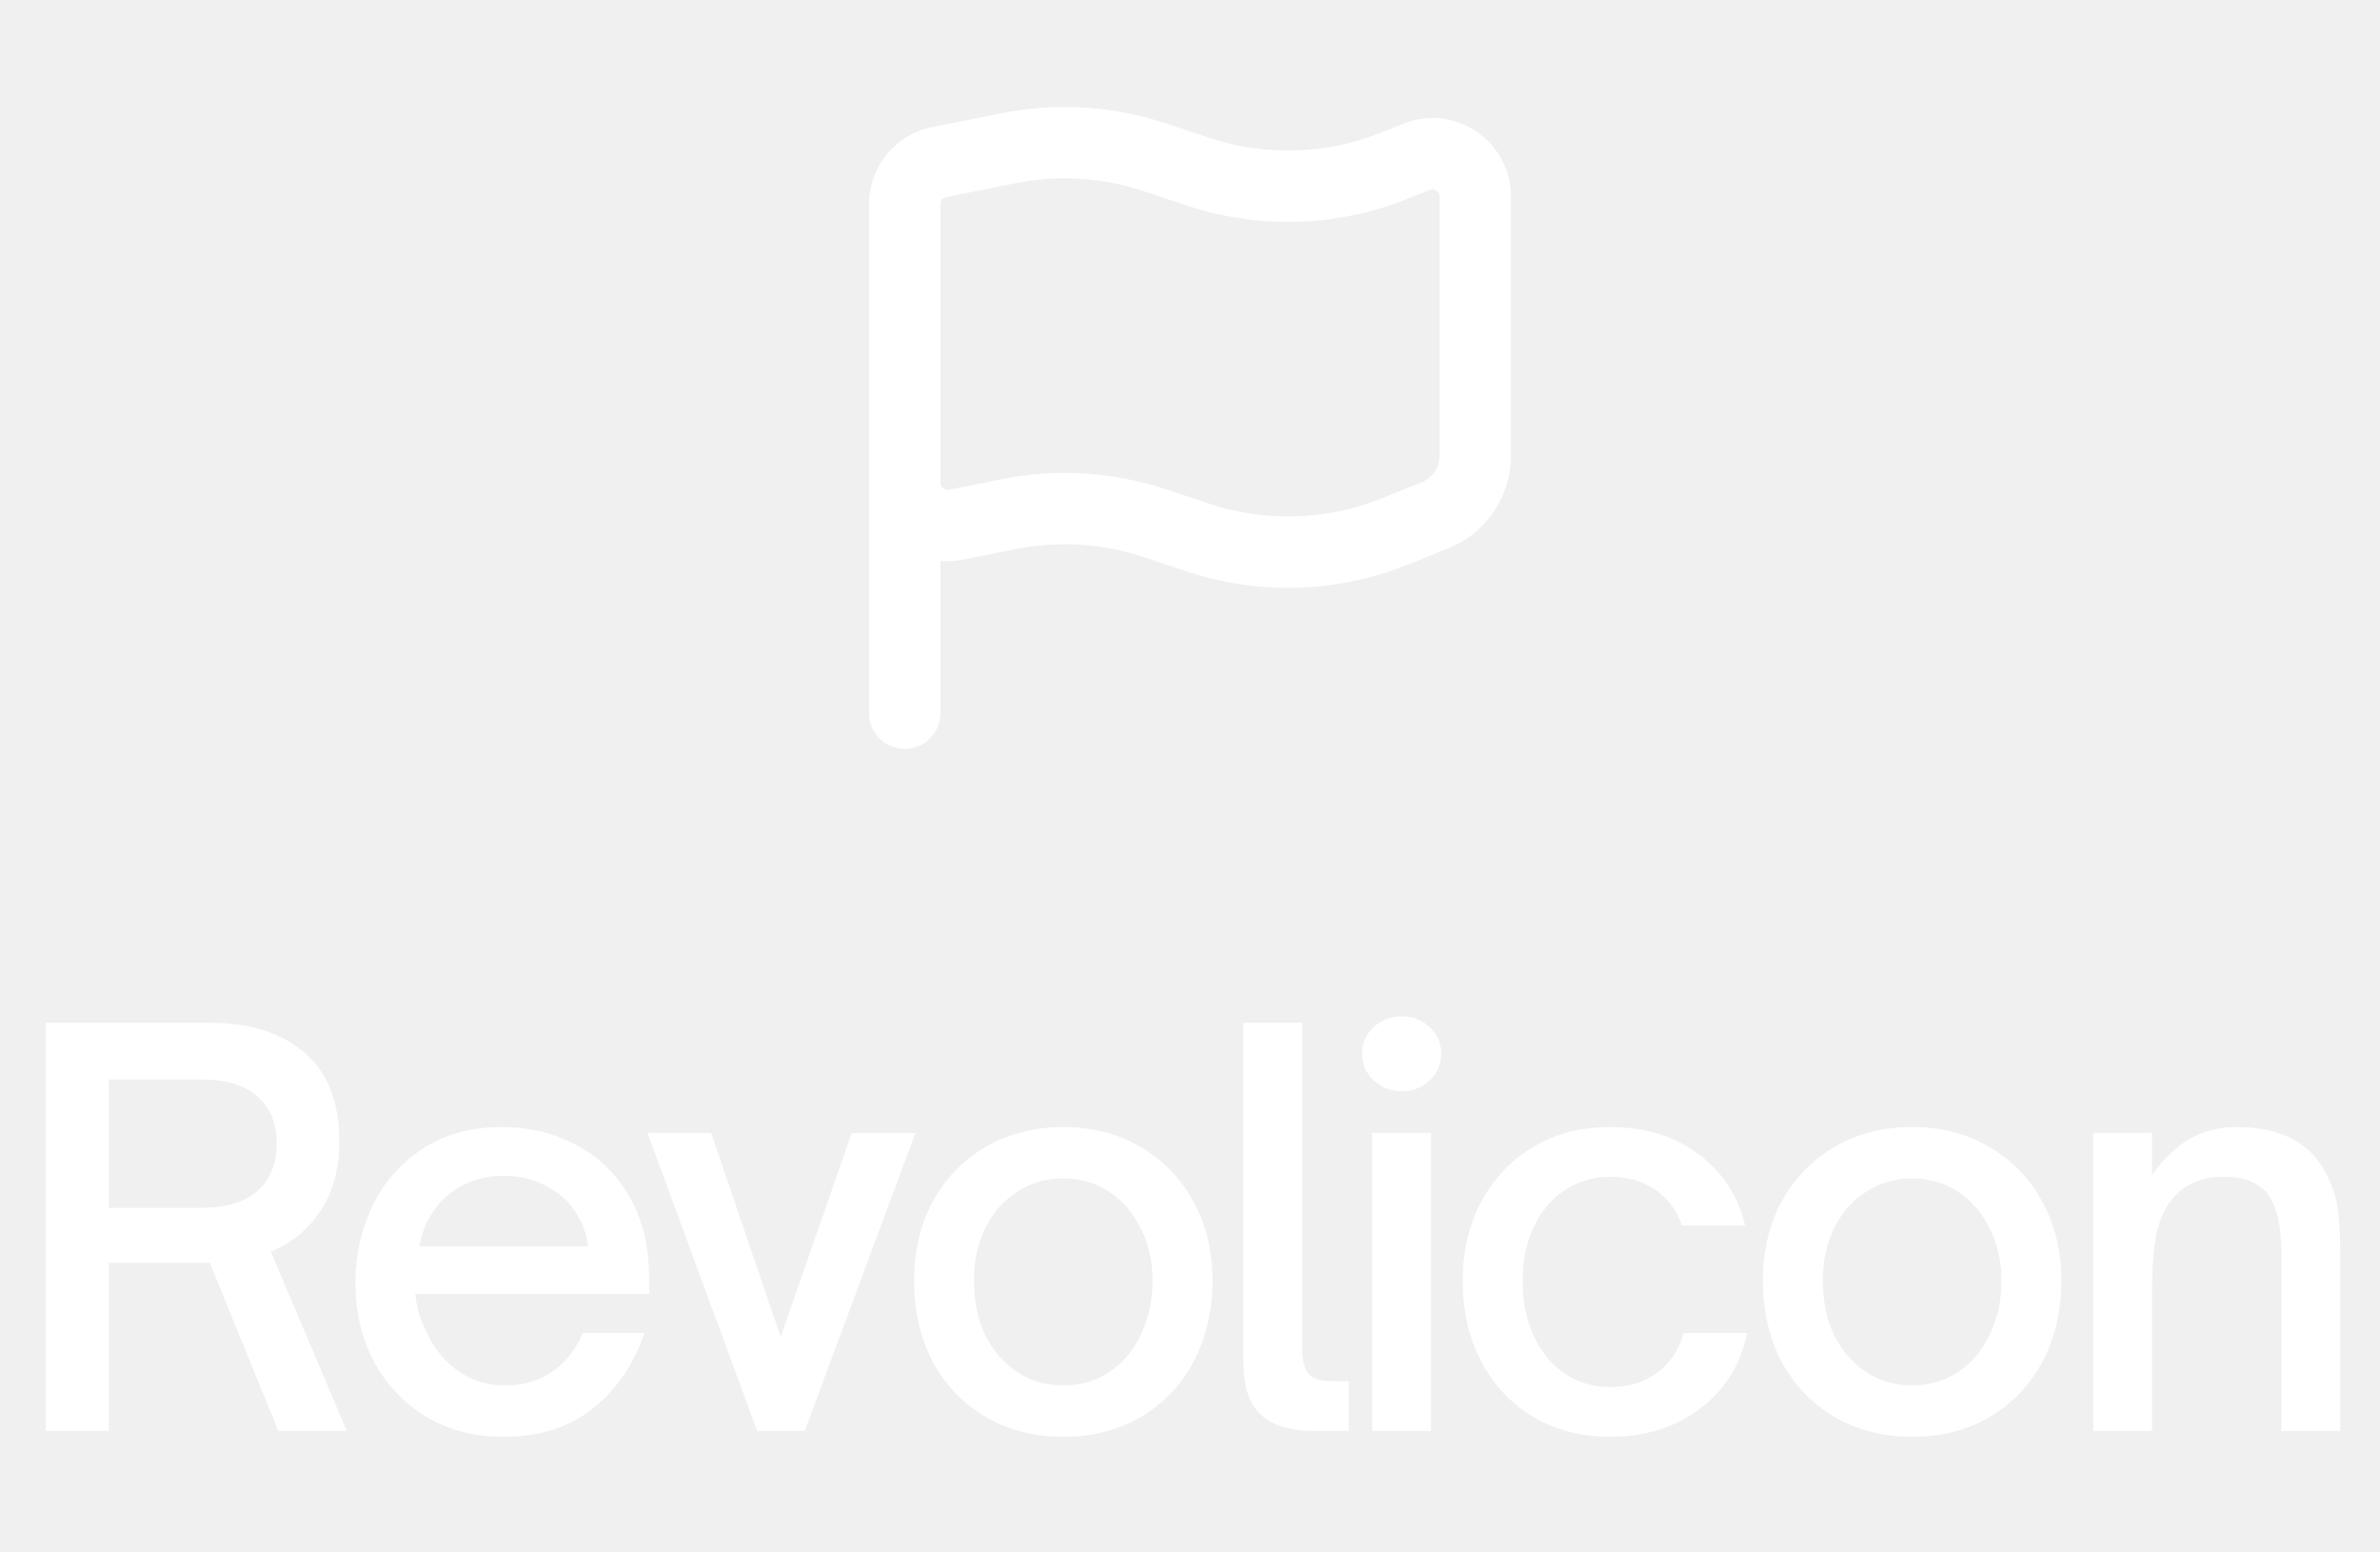
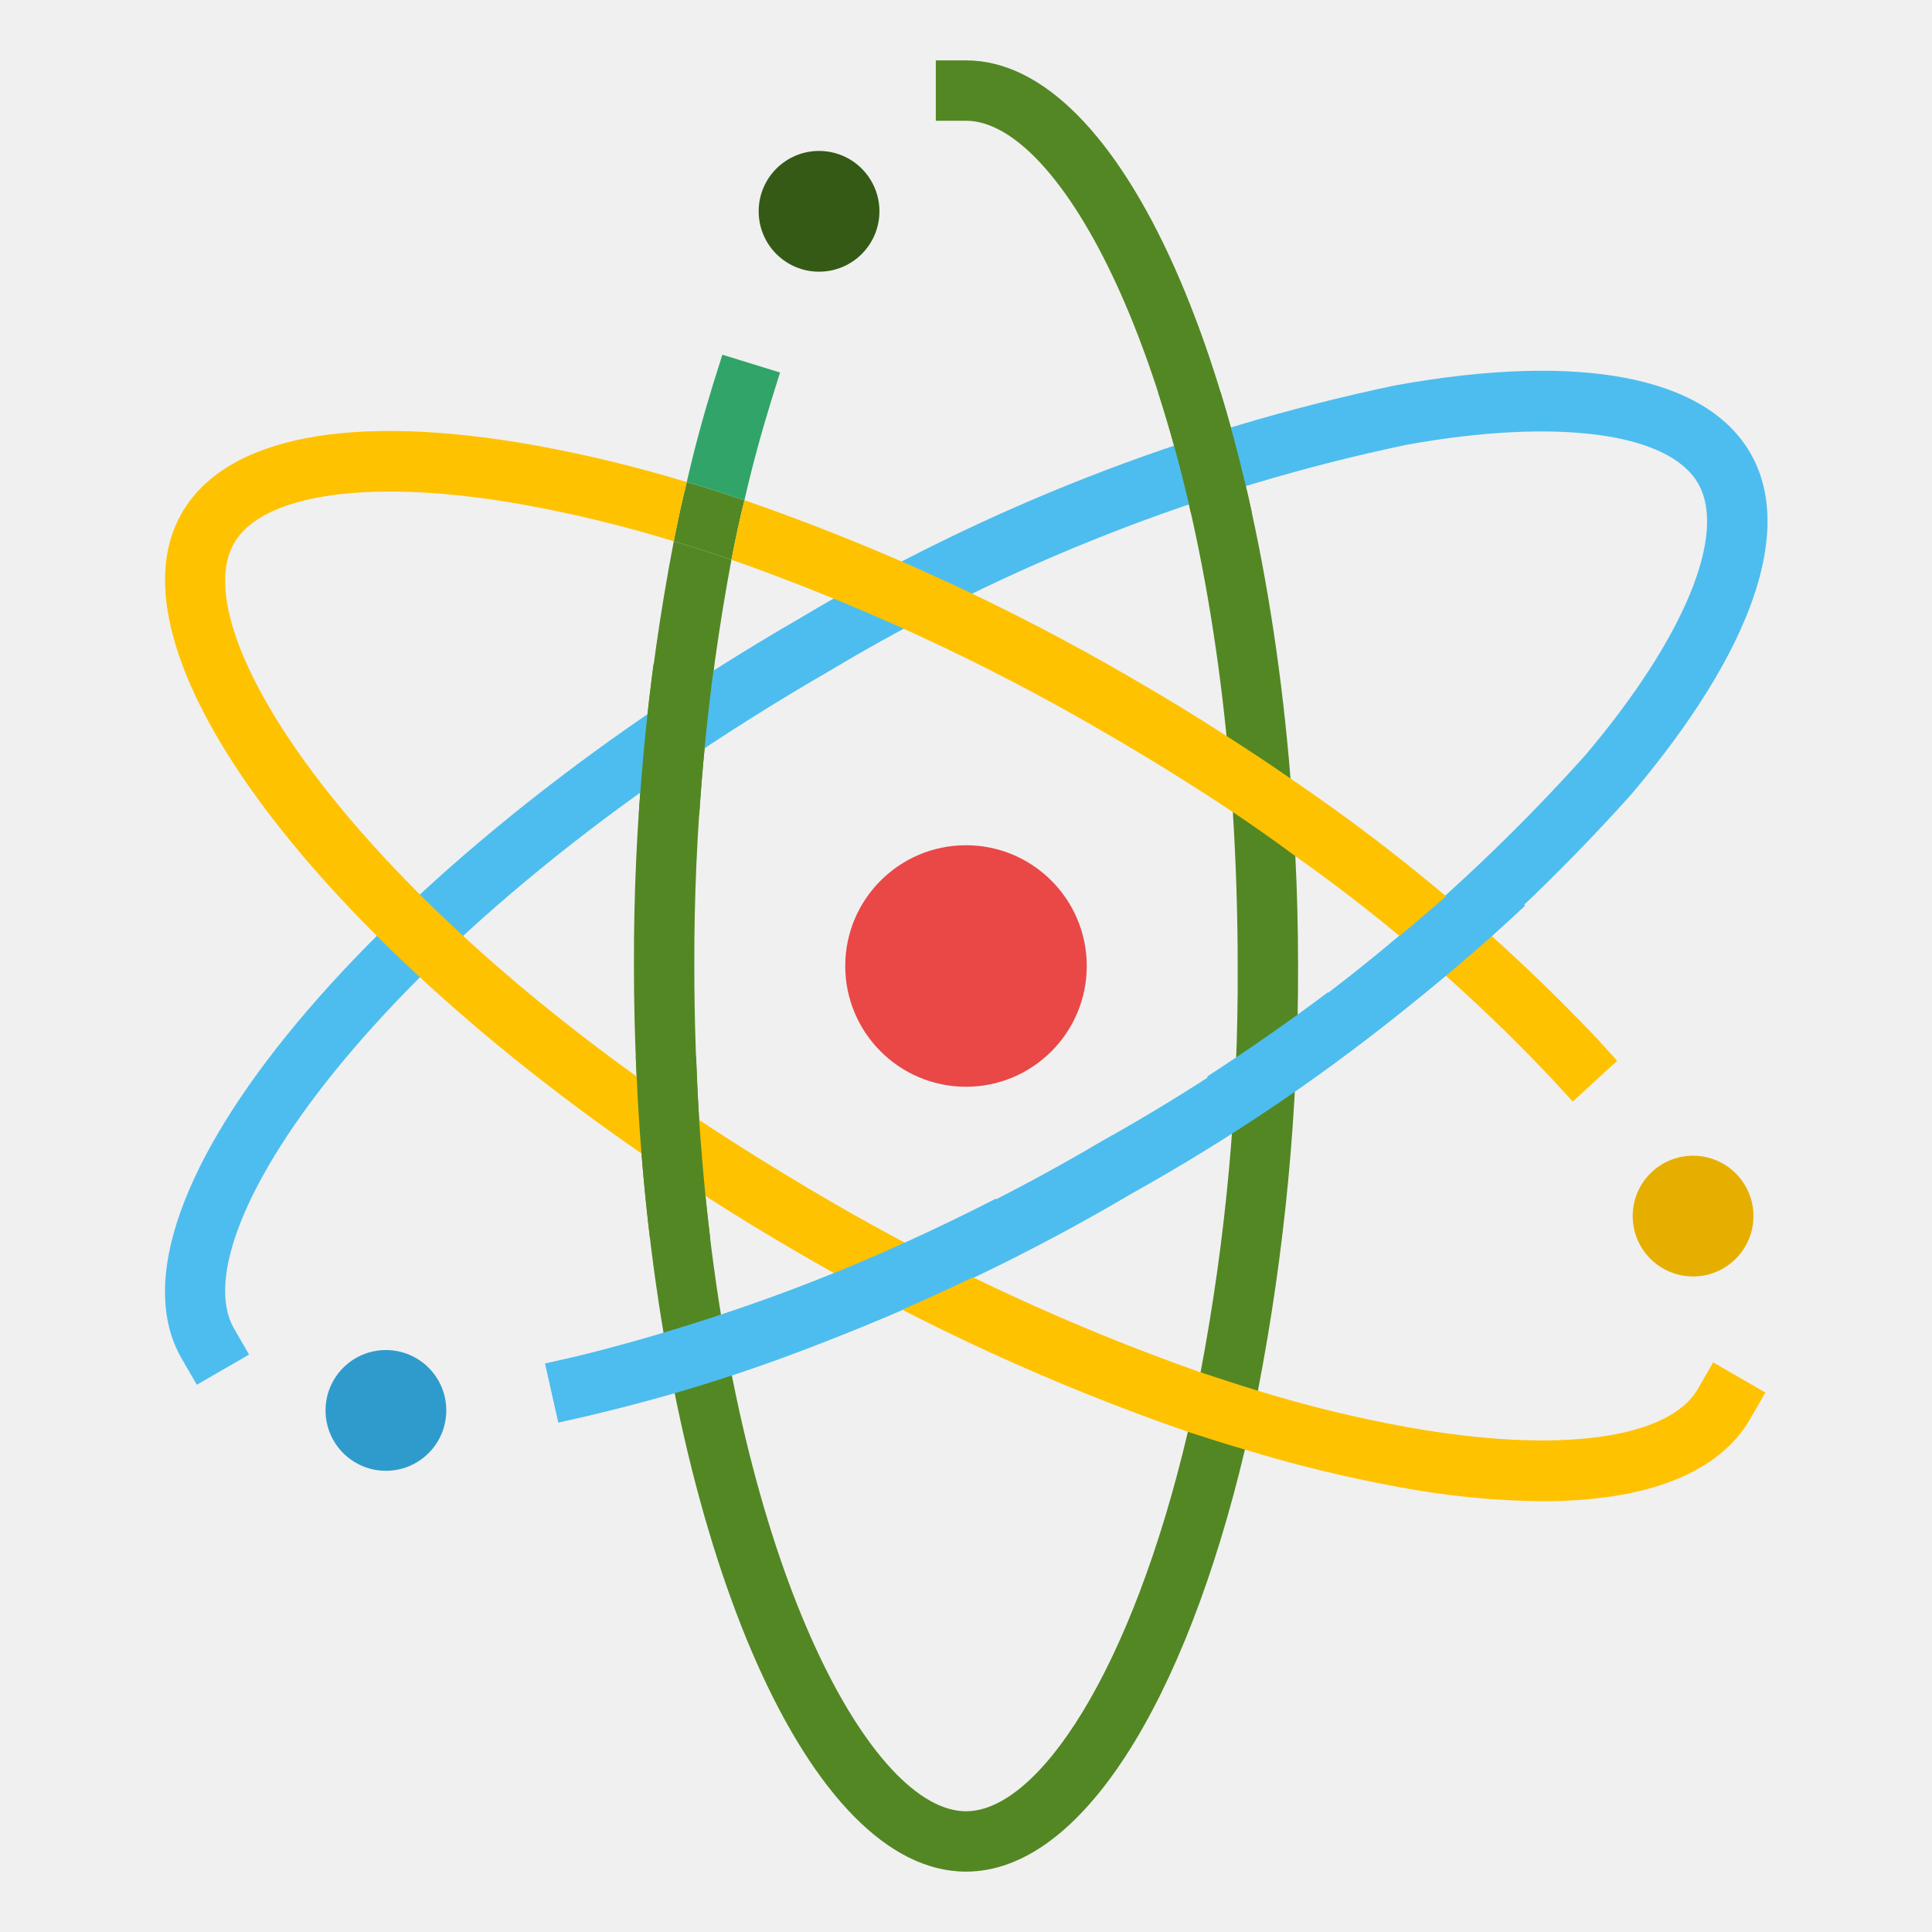
- <svg xmlns="http://www.w3.org/2000/svg" width="178" height="116" viewBox="0 0 178 116" fill="none">
-   <path d="M75.968 13.696L70.762 14.737C70.513 14.787 70.333 15.006 70.333 15.26V36.097C70.333 36.433 70.641 36.686 70.971 36.62L74.922 35.83C79.017 35.01 83.256 35.274 87.218 36.595L90.43 37.666C94.618 39.062 99.166 38.928 103.265 37.288L106.326 36.064C107.136 35.74 107.667 34.956 107.667 34.084V14.696C107.667 14.319 107.286 14.061 106.935 14.201L105.246 14.877C99.975 16.985 94.128 17.157 88.743 15.362L85.531 14.291C82.45 13.264 79.153 13.059 75.968 13.696ZM65 15.26C65 12.463 66.974 10.056 69.716 9.507L74.922 8.466C76.49 8.152 78.08 7.997 79.667 8C82.223 8.004 84.773 8.417 87.218 9.232L90.43 10.302C94.618 11.698 99.166 11.565 103.265 9.925L104.955 9.249C108.808 7.708 113 10.546 113 14.696V34.084C113 37.137 111.141 39.882 108.306 41.016L105.246 42.24C99.975 44.349 94.128 44.52 88.743 42.725L85.531 41.655C82.45 40.627 79.153 40.422 75.968 41.059L72.017 41.849C71.446 41.964 70.88 41.991 70.333 41.942V53.333C70.333 54.806 69.139 56 67.667 56C66.194 56 65 54.806 65 53.333V15.26Z M25.936 107H20.816L15.696 94.44H8.136V107H3.416V76.48H15.696C18.683 76.48 21.043 77.227 22.776 78.72C24.509 80.187 25.376 82.4 25.376 85.36C25.376 87.36 24.923 89.067 24.016 90.48C23.109 91.893 21.856 92.933 20.256 93.6L25.936 107ZM8.136 90.32H15.056C16.869 90.32 18.256 89.907 19.216 89.08C20.203 88.253 20.696 87.053 20.696 85.48C20.696 83.96 20.203 82.787 19.216 81.96C18.256 81.133 16.869 80.72 15.056 80.72H8.136V90.32Z M37.663 107.44C35.503 107.44 33.583 106.947 31.903 105.96C30.223 104.947 28.916 103.573 27.983 101.84C27.05 100.08 26.583 98.12 26.583 95.96C26.583 93.933 26.997 92.027 27.823 90.24C28.677 88.453 29.93 87.013 31.583 85.92C33.236 84.827 35.223 84.28 37.543 84.28C39.517 84.28 41.33 84.707 42.983 85.56C44.663 86.413 46.01 87.693 47.023 89.4C48.036 91.08 48.543 93.133 48.543 95.56V96.76H31.063C31.143 97.64 31.357 98.44 31.703 99.16C32.236 100.52 33.036 101.6 34.103 102.4C35.17 103.2 36.383 103.6 37.743 103.6C39.157 103.6 40.37 103.24 41.383 102.52C42.397 101.773 43.13 100.827 43.583 99.68H48.183C47.437 101.973 46.17 103.84 44.383 105.28C42.623 106.72 40.383 107.44 37.663 107.44ZM43.983 93.2C43.877 92.373 43.65 91.667 43.303 91.08C42.77 90.067 41.996 89.293 40.983 88.76C39.996 88.2 38.903 87.92 37.703 87.92C36.45 87.92 35.343 88.2 34.383 88.76C33.423 89.293 32.663 90.067 32.103 91.08C31.783 91.613 31.53 92.32 31.343 93.2H43.983Z M60.185 107H56.625L48.425 84.72H53.185L58.385 99.96L63.705 84.72H68.465L60.185 107Z M79.525 107.44C77.365 107.44 75.431 106.947 73.724 105.96C72.044 104.973 70.725 103.6 69.764 101.84C68.831 100.053 68.365 98.027 68.365 95.76C68.365 93.547 68.831 91.573 69.764 89.84C70.725 88.107 72.044 86.747 73.724 85.76C75.431 84.773 77.365 84.28 79.525 84.28C81.684 84.28 83.605 84.773 85.284 85.76C86.991 86.747 88.311 88.107 89.245 89.84C90.204 91.573 90.684 93.547 90.684 95.76C90.684 98 90.218 100.013 89.284 101.8C88.351 103.56 87.031 104.947 85.325 105.96C83.644 106.947 81.711 107.44 79.525 107.44ZM79.525 103.6C80.805 103.6 81.951 103.267 82.965 102.6C83.978 101.933 84.764 101 85.325 99.8C85.911 98.6 86.204 97.253 86.204 95.76C86.204 94.32 85.911 93.027 85.325 91.88C84.764 90.707 83.978 89.787 82.965 89.12C81.951 88.453 80.805 88.12 79.525 88.12C78.245 88.12 77.098 88.453 76.084 89.12C75.071 89.76 74.271 90.667 73.684 91.84C73.124 92.987 72.844 94.293 72.844 95.76C72.844 97.28 73.124 98.64 73.684 99.84C74.271 101.013 75.071 101.933 76.084 102.6C77.098 103.267 78.245 103.6 79.525 103.6Z M98.226 107C96.492 107 95.186 106.6 94.306 105.8C93.426 105 92.986 103.653 92.986 101.76V76.48H97.386V100.68C97.386 101.613 97.532 102.28 97.826 102.68C98.119 103.08 98.719 103.28 99.626 103.28H100.866V107H98.226Z M107.028 107H102.628V84.72H107.028V107ZM104.828 81.6C104.028 81.6 103.335 81.333 102.748 80.8C102.162 80.267 101.868 79.6 101.868 78.8C101.868 78 102.162 77.333 102.748 76.8C103.335 76.267 104.028 76 104.828 76C105.655 76 106.348 76.267 106.908 76.8C107.495 77.333 107.788 78 107.788 78.8C107.788 79.6 107.495 80.267 106.908 80.8C106.348 81.333 105.655 81.6 104.828 81.6Z M120.436 107.44C118.276 107.44 116.356 106.947 114.676 105.96C113.022 104.973 111.729 103.6 110.796 101.84C109.862 100.053 109.396 98.027 109.396 95.76C109.396 93.547 109.862 91.573 110.796 89.84C111.729 88.107 113.022 86.747 114.676 85.76C116.356 84.773 118.276 84.28 120.436 84.28C123.022 84.28 125.209 84.947 126.996 86.28C128.809 87.613 129.982 89.4 130.516 91.64H125.796C125.396 90.493 124.729 89.6 123.796 88.96C122.862 88.32 121.742 88 120.436 88C119.156 88 118.022 88.333 117.036 89C116.049 89.64 115.276 90.547 114.716 91.72C114.156 92.893 113.876 94.24 113.876 95.76C113.876 97.333 114.156 98.72 114.716 99.92C115.276 101.12 116.049 102.053 117.036 102.72C118.022 103.387 119.156 103.72 120.436 103.72C121.822 103.72 122.996 103.36 123.956 102.64C124.942 101.893 125.596 100.907 125.916 99.68H130.676C130.169 102.08 128.982 103.973 127.116 105.36C125.276 106.747 123.049 107.44 120.436 107.44Z M143.009 107.44C140.849 107.44 138.915 106.947 137.209 105.96C135.529 104.973 134.209 103.6 133.249 101.84C132.315 100.053 131.849 98.027 131.849 95.76C131.849 93.547 132.315 91.573 133.249 89.84C134.209 88.107 135.529 86.747 137.209 85.76C138.915 84.773 140.849 84.28 143.009 84.28C145.169 84.28 147.089 84.773 148.769 85.76C150.475 86.747 151.795 88.107 152.729 89.84C153.689 91.573 154.169 93.547 154.169 95.76C154.169 98 153.702 100.013 152.769 101.8C151.835 103.56 150.515 104.947 148.809 105.96C147.129 106.947 145.196 107.44 143.009 107.44ZM143.009 103.6C144.289 103.6 145.435 103.267 146.449 102.6C147.462 101.933 148.249 101 148.809 99.8C149.395 98.6 149.689 97.253 149.689 95.76C149.689 94.32 149.395 93.027 148.809 91.88C148.249 90.707 147.462 89.787 146.449 89.12C145.435 88.453 144.289 88.12 143.009 88.12C141.729 88.12 140.582 88.453 139.569 89.12C138.555 89.76 137.755 90.667 137.169 91.84C136.609 92.987 136.329 94.293 136.329 95.76C136.329 97.28 136.609 98.64 137.169 99.84C137.755 101.013 138.555 101.933 139.569 102.6C140.582 103.267 141.729 103.6 143.009 103.6Z M156.55 107V84.72H160.95V87.84C161.937 86.533 162.923 85.613 163.91 85.08C164.897 84.547 166.017 84.28 167.27 84.28C170.603 84.28 172.857 85.48 174.03 87.88C174.483 88.76 174.763 89.667 174.87 90.6C174.977 91.507 175.03 92.6 175.03 93.88V107H170.63V93.84C170.63 91.573 170.243 90 169.47 89.12C168.75 88.373 167.71 88 166.35 88C164.723 88 163.47 88.507 162.59 89.52C162.003 90.16 161.577 91.027 161.31 92.12C161.07 93.213 160.95 94.693 160.95 96.56V107H156.55Z" fill="white" />
+ <svg xmlns="http://www.w3.org/2000/svg" viewBox="0 0 64 64">
+   <g id="flat">
+     <circle cx="32" cy="32" r="4" style="fill:#ea4747" />
+     <path d="M43,32a72.869,72.869,0,0,1-1.33,14.07c-.13.67-.28,1.32-.43,1.95C39.26,56.36,35.82,62,32,62c-5.18,0-9.67-10.39-10.75-23.79-.07-.84-.12-1.69-.16-2.55Q21,33.86,21,32a73.316,73.316,0,0,1,1.32-14.07c.63.19,1.26.39,1.91.61A71.947,71.947,0,0,0,23,32c0,1.77.06,3.47.16,5.1q.09,1.29.21,2.52C24.64,52.27,28.91,60,32,60c2.39,0,5.48-4.62,7.35-12.57.15-.63.29-1.29.42-1.97A70.124,70.124,0,0,0,41,32c0-1.77-.06-3.47-.16-5.1q-.09-1.29-.21-2.52C39.36,11.73,35.09,4,32,4H31V2h1c5.18,0,9.67,10.39,10.75,23.79.07.85.12,1.7.16,2.57C42.97,29.56,43,30.77,43,32Z" style="fill:#538723" />
+     <path d="M18.5,47.122l-.44-1.951.975-.22A65.059,65.059,0,0,0,36.5,37.8,62,62,0,0,0,52.522,25.01c3.272-3.869,4.7-7.319,3.727-9s-4.673-2.174-9.661-1.275A62.019,62.019,0,0,0,27.5,22.212C12.7,30.758,5.917,40.828,7.751,44.006l.5.866-1.732,1-.5-.866c-2.981-5.164,6.4-16.4,20.481-24.527a64.051,64.051,0,0,1,19.734-7.716c6.1-1.1,10.276-.3,11.747,2.243s.074,6.558-3.931,11.295A64.036,64.036,0,0,1,37.5,39.532,67.062,67.062,0,0,1,19.473,46.9Z" style="fill:#4dbdef" />
+     <path d="M40,35.655q2.087-1.356,4-2.793v2.48Q42.1,36.709,40.044,38Z" style="fill:#4dbdef" />
+     <path d="M24.66,16.57c-.16.64-.3,1.3-.43,1.97-.65-.22-1.28-.42-1.91-.61.13-.67.27-1.32.43-1.96C23.38,16.15,24.02,16.36,24.66,16.57Z" style="fill:#538723" />
+     <path d="M36.5,24.21a71.823,71.823,0,0,0-12.27-5.67c.13-.67.27-1.33.43-1.97a72.612,72.612,0,0,1,12.84,5.9c1.06.61,2.11,1.25,3.13,1.91.72.46,1.43.93,2.12,1.41A61.7,61.7,0,0,1,52.9,34.4l.67.74L52.1,36.49l-.67-.73a56.692,56.692,0,0,0-8.52-7.4c-.67-.5-1.36-.98-2.07-1.46Q38.74,25.505,36.5,24.21Z" style="fill:#ffc200" />
+     <path d="M58.48,46.13l-.5.87c-1.04,1.8-3.43,2.73-6.89,2.73a27.086,27.086,0,0,1-4.86-.49,45.135,45.135,0,0,1-4.99-1.22c-.62-.18-1.25-.38-1.89-.59a72.692,72.692,0,0,1-12.85-5.9c-1.07-.62-2.12-1.26-3.13-1.91-.72-.46-1.43-.93-2.12-1.41C10.18,30.57,3.43,21.49,6.02,17c1.47-2.55,5.64-3.34,11.75-2.24a44.335,44.335,0,0,1,4.98,1.21c-.16.64-.3,1.29-.43,1.96a42.6,42.6,0,0,0-4.91-1.2c-4.98-.9-8.69-.42-9.66,1.27-1.54,2.68,3.02,10.24,13.34,17.66q.99.72,2.07,1.44,2.04,1.35,4.34,2.69a71.823,71.823,0,0,0,12.27,5.67c.64.21,1.28.42,1.9.61a42.252,42.252,0,0,0,4.92,1.2c4.98.9,8.69.42,9.66-1.27l.5-.87Z" style="fill:#ffc200" />
+     <path d="M24.66,16.57c-.64-.21-1.28-.42-1.91-.6.26-1.14.56-2.23.88-3.27l.3-.95,1.91.59-.3.96C25.22,14.34,24.92,15.43,24.66,16.57Z" style="fill:#31a469" />
+     <circle cx="12.784" cy="46.722" r="2" style="fill:#2f9bcc" />
+     <circle cx="56.085" cy="40.284" r="2" style="fill:#e6af00" />
+     <circle cx="27.132" cy="7" r="2" style="fill:#355a15" />
+     <path d="M21.529,41q-.165-1.369-.279-2.79c-.07-.84-.12-1.69-.16-2.55q-.016-.328-.03-.66h2q.04,1.068.1,2.1.09,1.29.21,2.52.07.7.153,1.38Z" style="fill:#538723" />
+     <path d="M46,31.3q1.588-1.29,3-2.612L50.523,30c-1.382,1.3-2.9,2.594-4.523,3.851Z" style="fill:#4dbdef" />
+     <path d="M33,41.939c-2.007.99-4.021,1.874-6,2.636A54.681,54.681,0,0,1,19.473,46.9l-.976.22-.44-1.951.975-.22A53.688,53.688,0,0,0,27,42.428c1.982-.79,4-1.7,6-2.726Z" style="fill:#4dbdef" />
+     <path d="M39.452,17c-.326-1.441-.692-2.777-1.087-4h2.071c.383,1.255.73,2.592,1.037,4Z" style="fill:#538723" />
+     <path d="M21.16,27c.109-1.7.273-3.373.489-5h2.014c-.221,1.622-.389,3.3-.5,5Z" style="fill:#538723" />
+   </g>
</svg>
